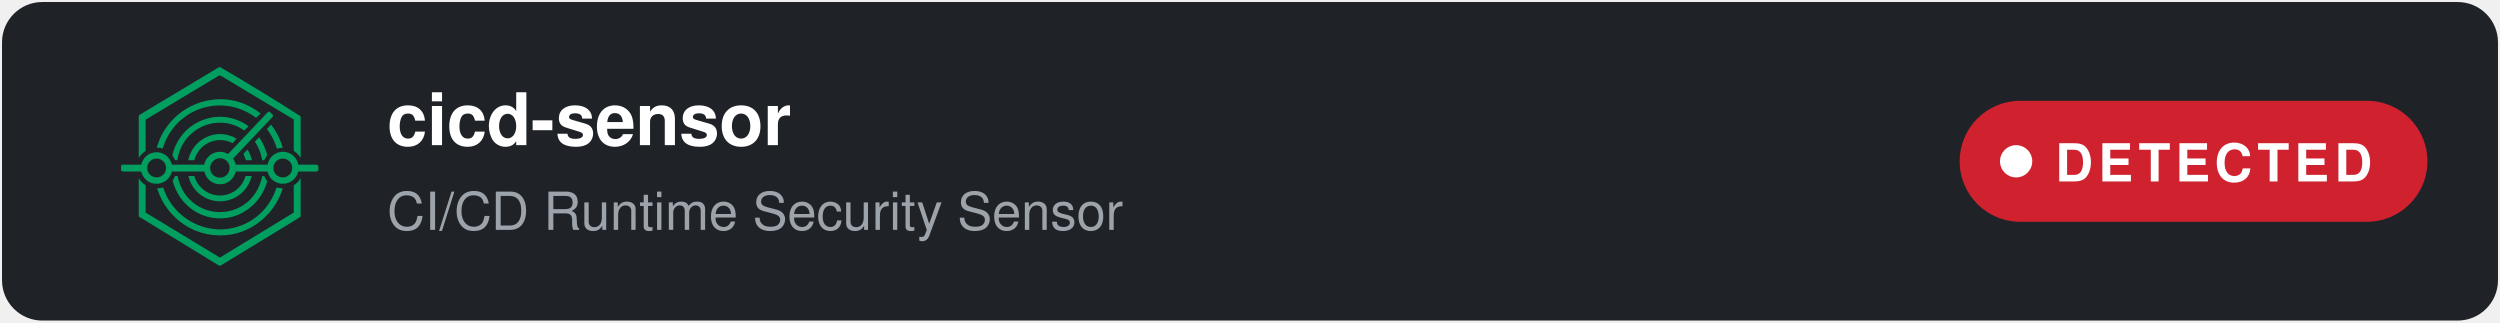
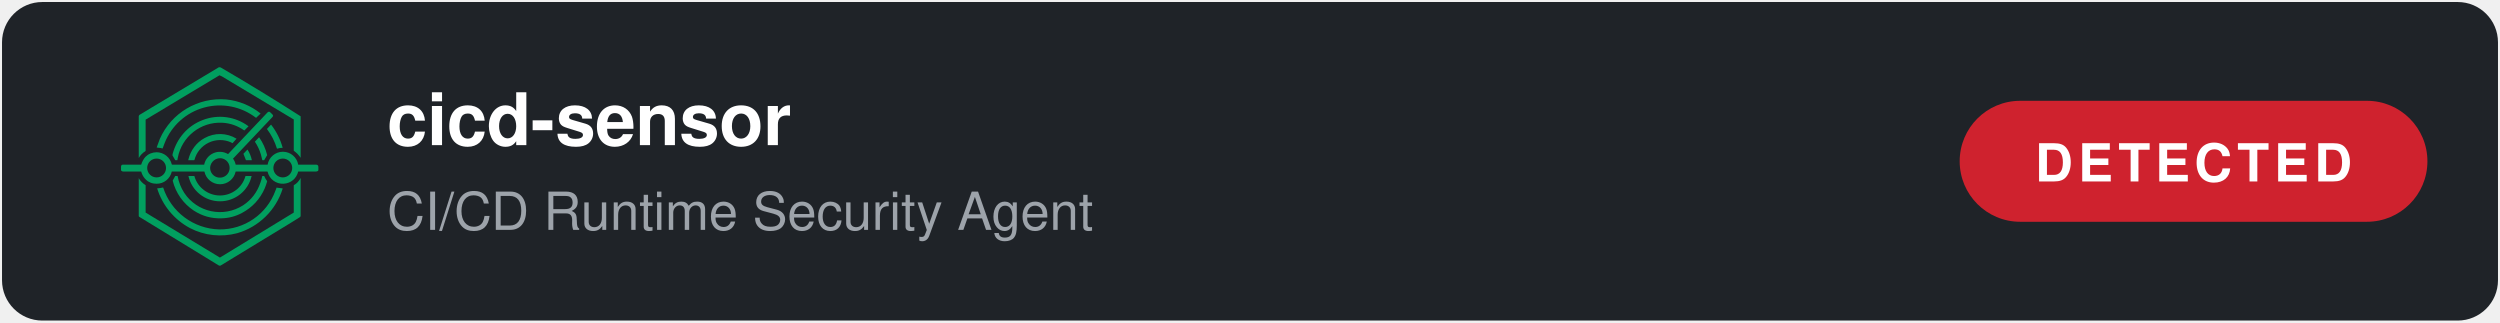
<svg xmlns="http://www.w3.org/2000/svg" width="620" height="80" viewBox="0 0 620 80" role="img" aria-label="cicd-sensor — workload detected">
  <rect x="0.5" y="0.5" width="619" height="79" rx="10" ry="10" fill="#1f2328" />
  <g transform="translate(20, 8) scale(0.055)" fill="#019f5f">
    <path d="M992 566q0 2 0 0-12-18-30-31l-1-1V393l-4-2-320-192-11-5-333 200v140l-1 2a88 88 0 0 0-30 31V380q0-6 6-9l53-32 302-181q4-1 9 1a10191 10191 0 0 1 360 220z" />
    <path d="m811 367-20 19a267 267 0 0 0-412 113l-9 24-1 1-8-2-17-2-1-1 14-38a300 300 0 0 1 300-178 295 295 0 0 1 154 63" />
    <path d="m843 629-1-1H699a72 72 0 0 1-141 0H411c-7 32-36 56-69 55q-15 0-27-5l-12-6q-8-6-14-13-11-13-16-31h-80q-6 0-7-2-4-1-4-6v-13q0-10 9-10h82q6-20 19-35 20-20 50-21a71 71 0 0 1 69 55l2 1h144a72 72 0 0 1 107-48h1l178-188q4-3 7-3l5 3 9 9q5 4 3 9l-2 3-178 188q9 12 12 27h144a70 70 0 0 1 138 0h80q7 0 10 5l1 5v14q0 3-3 5l-7 2h-81c-8 32-33 53-66 55a70 70 0 0 1-72-54m-210-61c-25-2-46 16-49 40a44 44 0 1 0 49-40m-248 44a42 42 0 1 0-85 0 42 42 0 0 0 85 0m569 0a42 42 0 1 0-85 0 42 42 0 0 0 85 0" />
    <path d="m757 424-19 19q-45-32-99-35a194 194 0 0 0-201 158l-2 11h-8l-2-1-12-21v-1l1-6c19-70 67-126 135-152a215 215 0 0 1 207 28m83 12 18-19h1a294 294 0 0 1 52 104q-13 0-25 4l-1-1a288 288 0 0 0-45-88" />
    <path d="M703 480q2 0 0 0l-18 20h-1l-7-4a120 120 0 0 0-164 80l-2 1h-26l1-4c10-41 36-76 73-96 45-25 100-24 144 3m83 14v-1l18-19h1a233 233 0 0 1 36 80l-13 22-1 1h-7l-1-1-6-24q-9-31-27-58m-15 83h-25l-1-1-11-28 18-19 1 1a138 138 0 0 1 19 47m-335 71q8 42 30 76a193 193 0 0 0 266 56q56-37 78-103 5-13 8-29h8l1 1q5 12 12 21l1 2q-4 15-11 32-32 73-103 111-43 23-93 24-67 2-124-35a227 227 0 0 1-95-135l11-20 1-1z" />
    <path d="M628 736c54 0 101-36 115-87l1-1h27a146 146 0 0 1-285 0h26l1 1c14 51 62 87 115 87" />
    <path d="M992 658v170q0 4-4 6l-40 25-317 193q-4 2-9-1l-57-35-301-184q-3-2-2-7V658q11 19 30 31l1 1v123l18 11 317 192 333-203V690l1-1q13-7 23-21 4-4 6-10z" />
    <path d="M345 704q14-1 26-4h1a273 273 0 0 0 253 189 266 266 0 0 0 253-174l5-13 1-2 2 1 24 3 1 1a303 303 0 0 1-205 201c-71 19-148 11-213-23a305 305 0 0 1-148-179" />
  </g>
  <text x="96" y="36" fill="#ffffff" font-family="-apple-system, BlinkMacSystemFont, 'Segoe UI', Helvetica, Arial, sans-serif" font-size="18" font-weight="700" letter-spacing="-0.1">cicd-sensor</text>
-   <text x="96" y="57" fill="#9da3aa" font-family="-apple-system, BlinkMacSystemFont, 'Segoe UI', Helvetica, Arial, sans-serif" font-size="13">CI/CD Runtime Security Sensor</text>
+   <text x="96" y="57" fill="#9da3aa" font-family="-apple-system, BlinkMacSystemFont, 'Segoe UI', Helvetica, Arial, sans-serif" font-size="13">CI/CD Runtime Security Agent</text>
  <rect x="486" y="25" width="116" height="30" rx="15" ry="15" fill="#cf222e" />
-   <circle cx="500" cy="40" r="4" fill="#ffffff" />
-   <text x="549" y="45" text-anchor="middle" fill="#ffffff" font-family="-apple-system, BlinkMacSystemFont, 'Segoe UI', Helvetica, Arial, sans-serif" font-size="13" font-weight="700" letter-spacing="1.3">DETECTED</text>
+   <text x="544" y="45" text-anchor="middle" fill="#ffffff" font-family="-apple-system, BlinkMacSystemFont, 'Segoe UI', Helvetica, Arial, sans-serif" font-size="13" font-weight="700" letter-spacing="1.3">DETECTED</text>
</svg>
